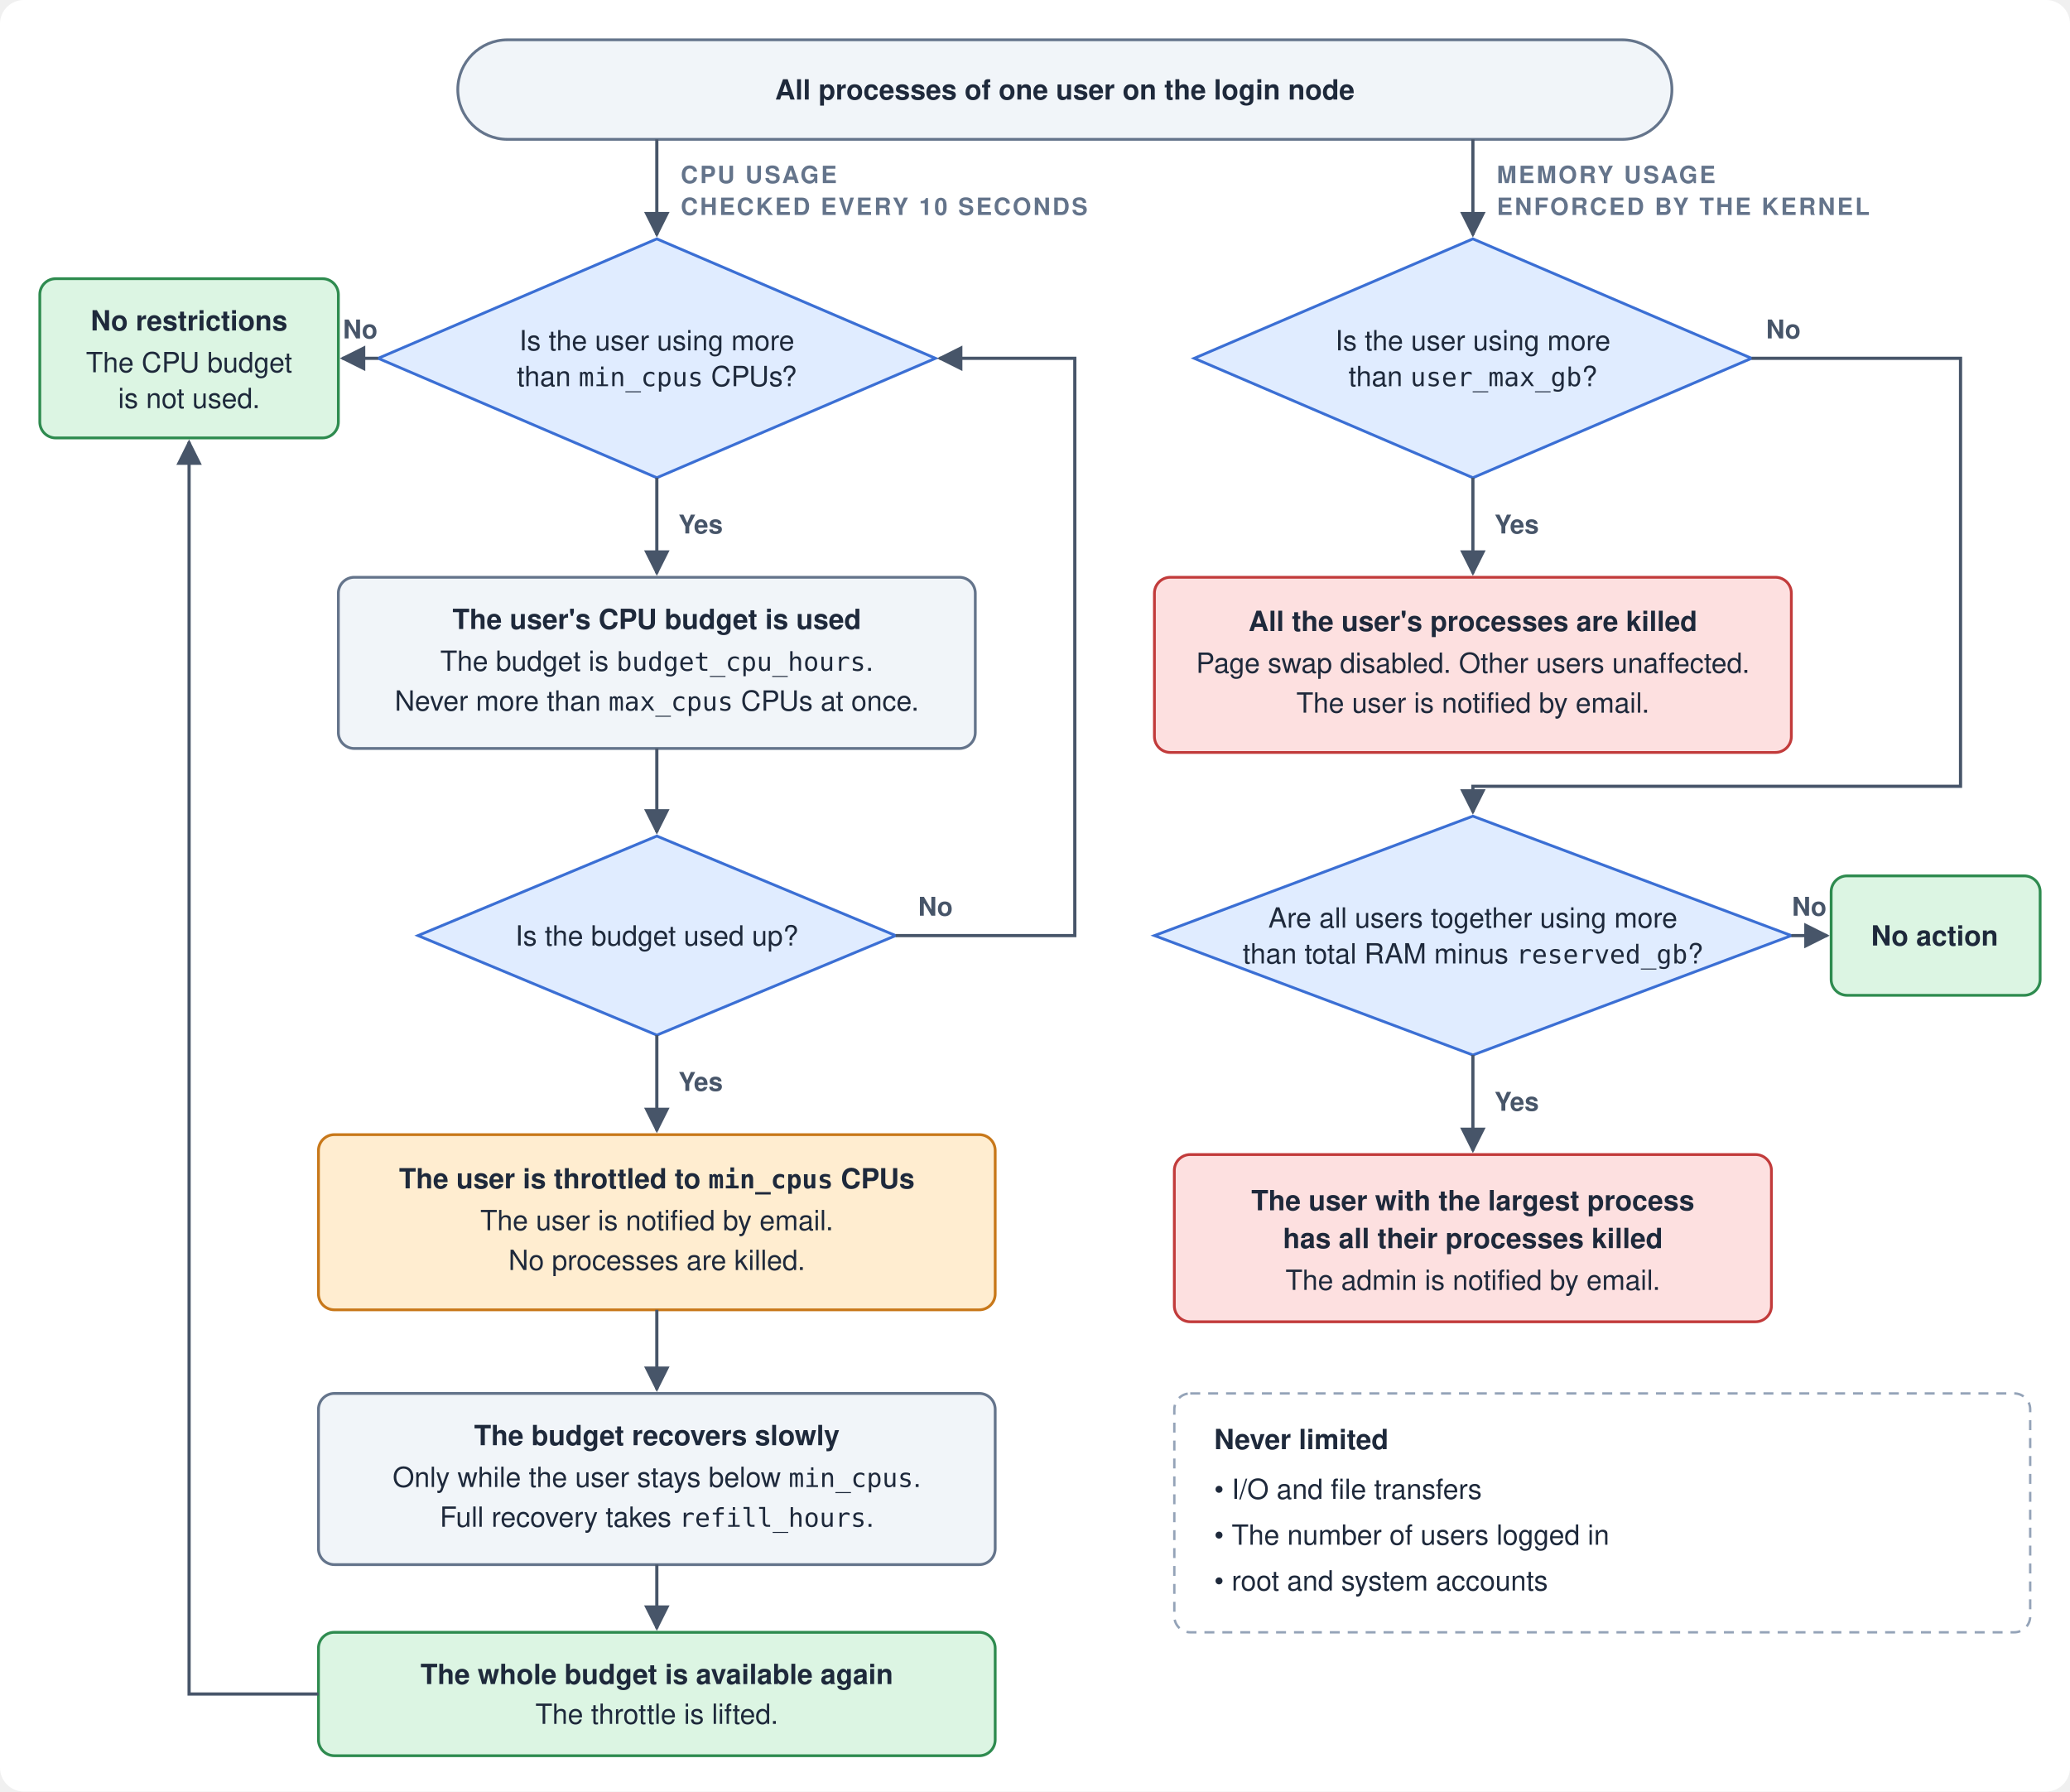
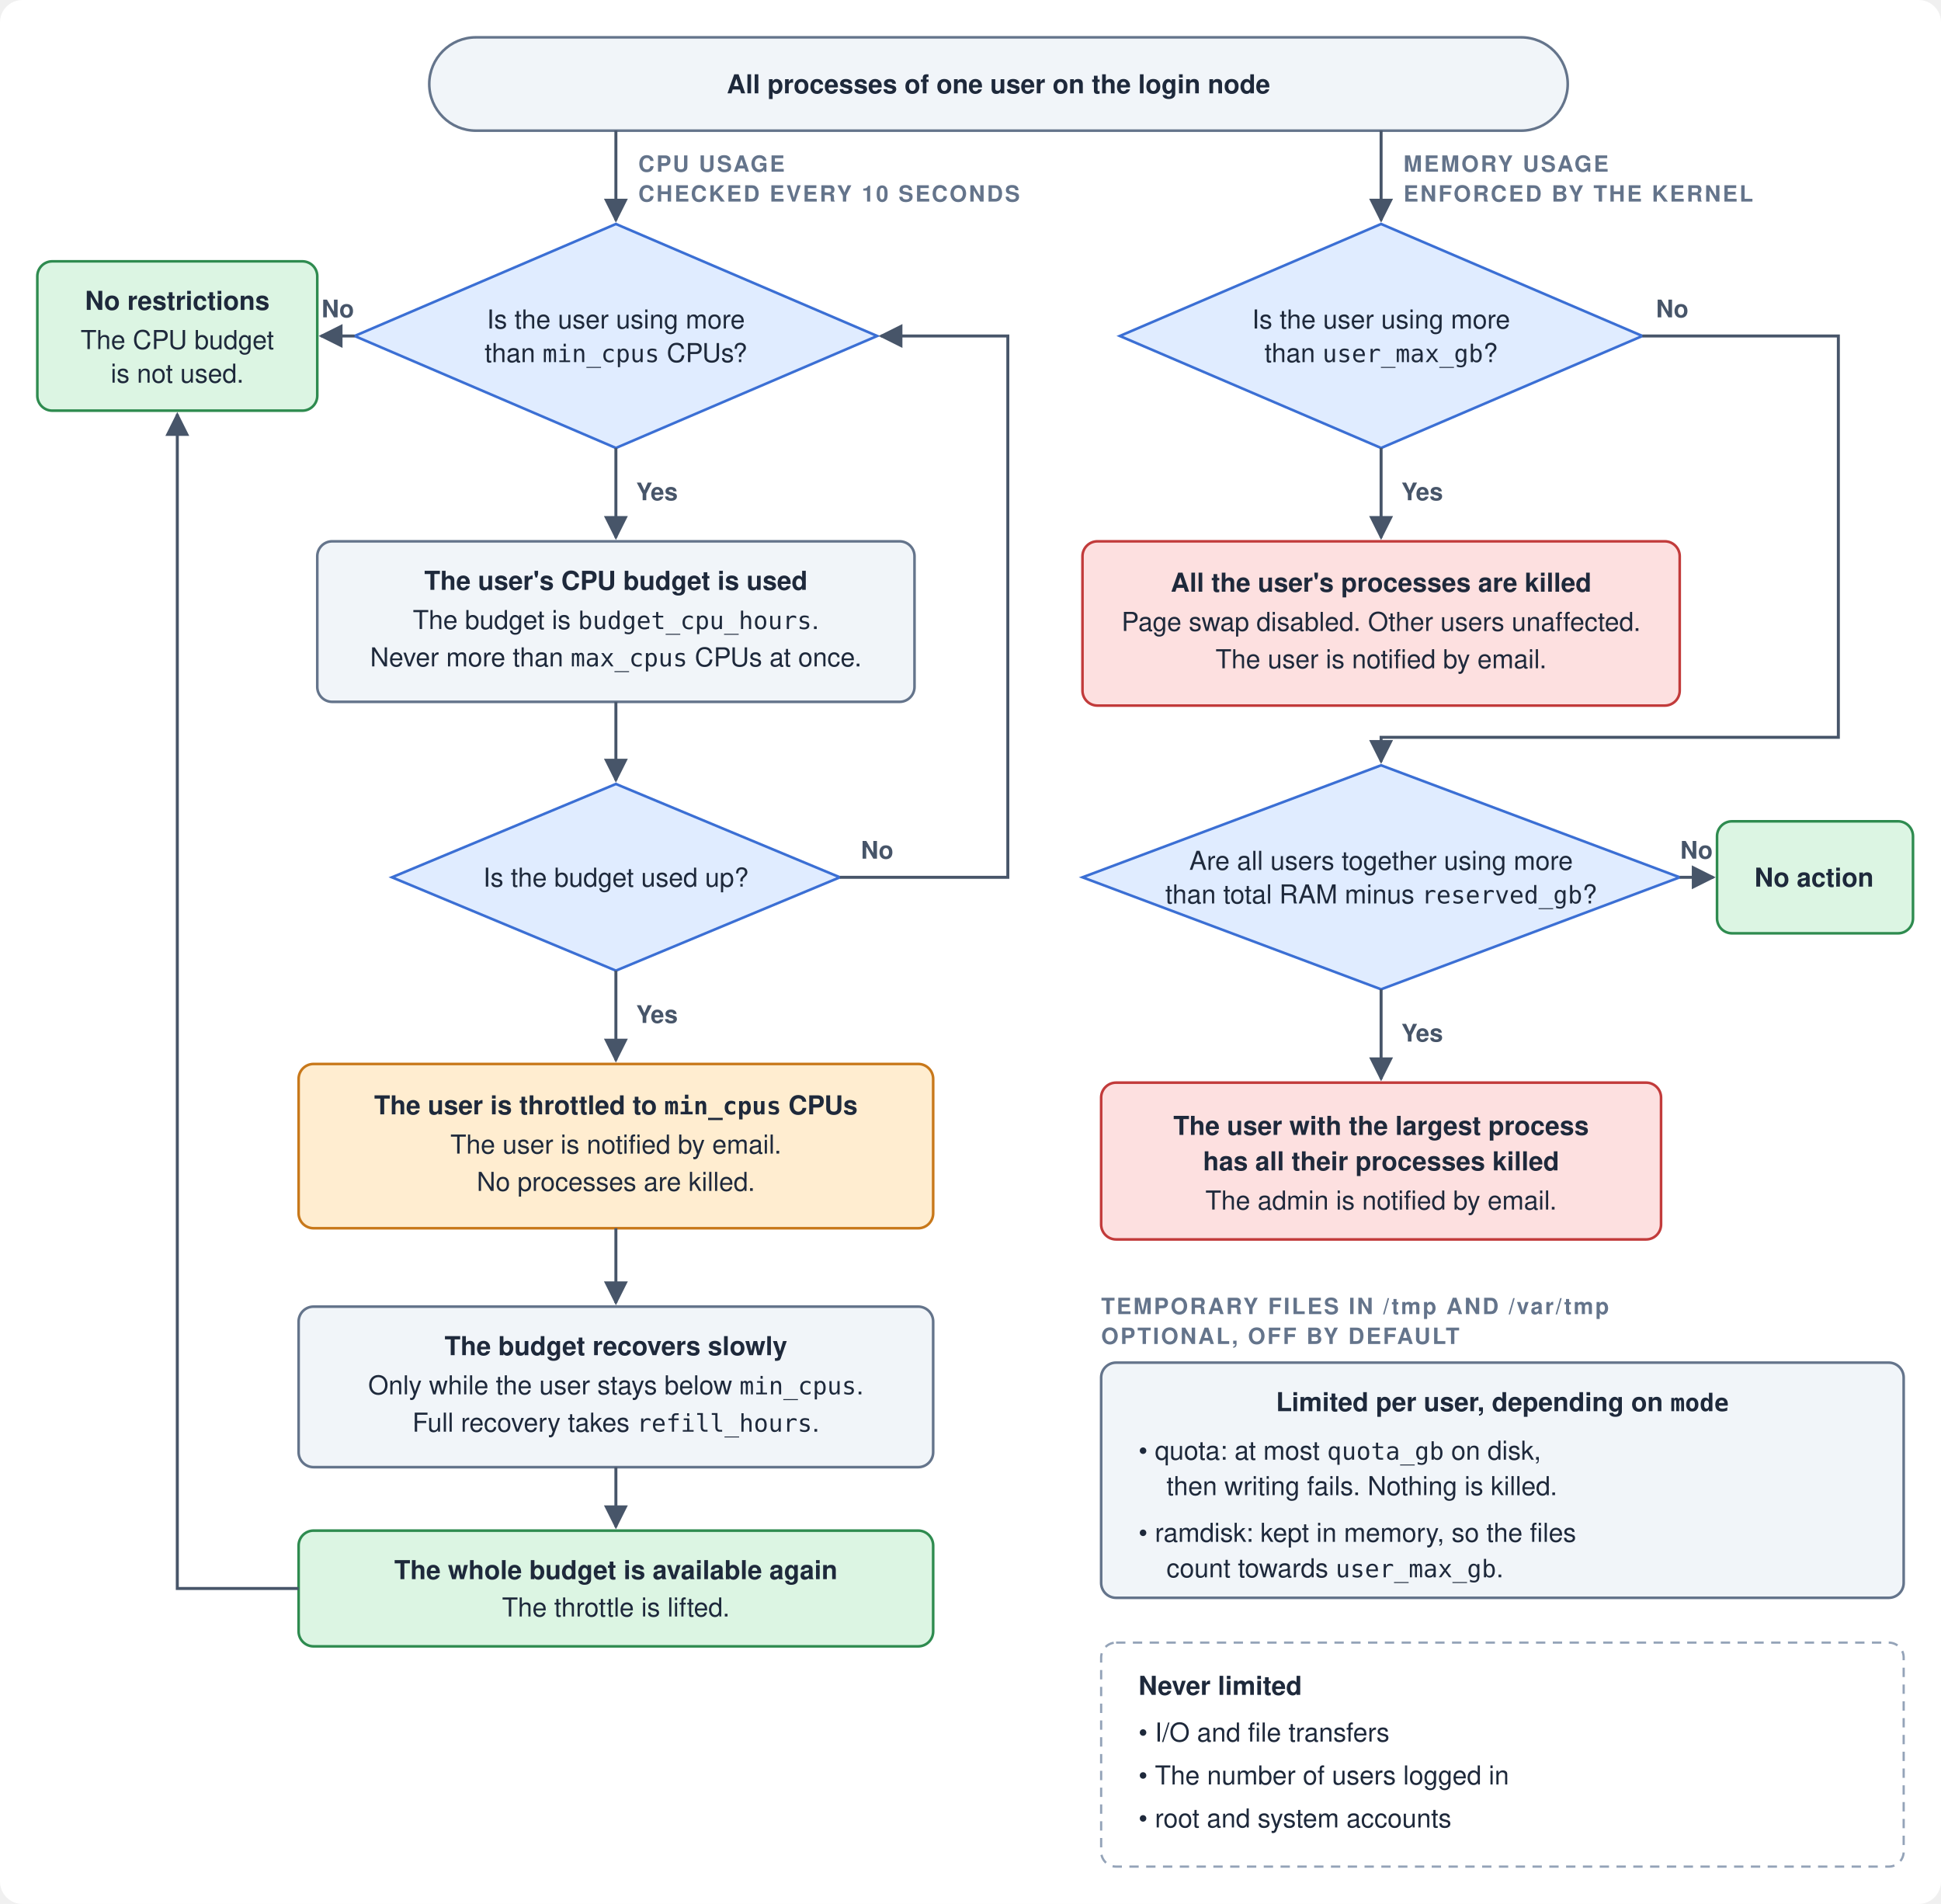
- <svg xmlns="http://www.w3.org/2000/svg" viewBox="0 0 1040 900" font-family="system-ui, -apple-system, 'Segoe UI', Helvetica, Arial, sans-serif" font-size="14" text-anchor="middle">
+ <svg xmlns="http://www.w3.org/2000/svg" viewBox="0 0 1040 1020" font-family="system-ui, -apple-system, 'Segoe UI', Helvetica, Arial, sans-serif" font-size="14" text-anchor="middle">
  <defs>
    <marker id="arrow" viewBox="0 0 10 10" refX="9" refY="5" markerWidth="8" markerHeight="8" orient="auto-start-reverse">
      <path d="M0 0L10 5L0 10z" fill="#475569" />
    </marker>
    <style>
      .bg{fill:#ffffff}
      .line{fill:none;stroke:#475569;stroke-width:1.6;marker-end:url(#arrow)}
      .box{fill:#f1f5f9;stroke:#64748b;stroke-width:1.4}
      .ask{fill:#e0ecff;stroke:#3b6fd4;stroke-width:1.4}
      .ok{fill:#dcf5e3;stroke:#2e8b4f;stroke-width:1.4}
      .warn{fill:#ffedd0;stroke:#c8781a;stroke-width:1.4}
      .bad{fill:#fde0e0;stroke:#c23b3b;stroke-width:1.4}
      .note{fill:#ffffff;stroke:#94a3b8;stroke-width:1.2;stroke-dasharray:5 4}
      text{fill:#1e293b}
      .b{font-weight:600}
      .lane{font-size:12px;font-weight:700;letter-spacing:1px;fill:#64748b;text-anchor:start}
      .yn{font-size:13px;font-weight:600;fill:#475569}
      .left{text-anchor:start}
      .m{font-family:ui-monospace,Menlo,Consolas,monospace;font-size:13px}
    </style>
  </defs>
-   <rect class="bg" width="1040" height="900" rx="12" />
+   <rect class="bg" width="1040" height="1020" rx="12" />
  <rect class="box" x="230" y="20" width="610" height="50" rx="25" />
  <text class="b" x="535" y="50">All processes of one user on the login node</text>
  <path class="line" d="M330 70V118" />
  <path class="line" d="M740 70V118" />
  <text class="lane" x="342" y="92">CPU USAGE</text>
  <text class="lane" x="342" y="108">CHECKED EVERY 10 SECONDS</text>
  <text class="lane" x="752" y="92">MEMORY USAGE</text>
  <text class="lane" x="752" y="108">ENFORCED BY THE KERNEL</text>
  <path class="ask" d="M330 120L470 180L330 240L190 180z" />
  <text x="330" y="176">Is the user using more</text>
  <text x="330" y="194">than <tspan class="m">min_cpus</tspan> CPUs?</text>
  <path class="line" d="M190 180H172" />
  <text class="yn" x="181" y="170">No</text>
  <rect class="ok" x="20" y="140" width="150" height="80" rx="8" />
  <text class="b" x="95" y="166">No restrictions</text>
  <text x="95" y="187">The CPU budget</text>
  <text x="95" y="205">is not used.</text>
  <path class="line" d="M330 240V288" />
  <text class="yn" x="352" y="268">Yes</text>
  <rect class="box" x="170" y="290" width="320" height="86" rx="8" />
  <text class="b" x="330" y="316">The user's CPU budget is used</text>
  <text x="330" y="337">The budget is <tspan class="m">budget_cpu_hours</tspan>.</text>
  <text x="330" y="357">Never more than <tspan class="m">max_cpus</tspan> CPUs at once.</text>
  <path class="line" d="M330 376V418" />
  <path class="ask" d="M330 420L450 470L330 520L210 470z" />
  <text x="330" y="475">Is the budget used up?</text>
  <path class="line" d="M450 470H540V180H472" />
  <text class="yn" x="470" y="460">No</text>
  <path class="line" d="M330 520V568" />
  <text class="yn" x="352" y="548">Yes</text>
  <rect class="warn" x="160" y="570" width="340" height="88" rx="8" />
  <text class="b" x="330" y="597">The user is throttled to <tspan class="m">min_cpus</tspan> CPUs</text>
  <text x="330" y="618">The user is notified by email.</text>
  <text x="330" y="638">No processes are killed.</text>
  <path class="line" d="M330 658V698" />
  <rect class="box" x="160" y="700" width="340" height="86" rx="8" />
  <text class="b" x="330" y="726">The budget recovers slowly</text>
  <text x="330" y="747">Only while the user stays below <tspan class="m">min_cpus</tspan>.</text>
  <text x="330" y="767">Full recovery takes <tspan class="m">refill_hours</tspan>.</text>
  <path class="line" d="M330 786V818" />
  <rect class="ok" x="160" y="820" width="340" height="62" rx="8" />
  <text class="b" x="330" y="846">The whole budget is available again</text>
  <text x="330" y="866">The throttle is lifted.</text>
  <path class="line" d="M160 851H95V222" />
  <path class="ask" d="M740 120L880 180L740 240L600 180z" />
  <text x="740" y="176">Is the user using more</text>
  <text x="740" y="194">than <tspan class="m">user_max_gb</tspan>?</text>
  <path class="line" d="M740 240V288" />
  <text class="yn" x="762" y="268">Yes</text>
  <rect class="bad" x="580" y="290" width="320" height="88" rx="8" />
  <text class="b" x="740" y="317">All the user's processes are killed</text>
  <text x="740" y="338">Page swap disabled. Other users unaffected.</text>
  <text x="740" y="358">The user is notified by email.</text>
  <path class="line" d="M880 180H985V395H740V408" />
  <text class="yn" x="896" y="170">No</text>
  <path class="ask" d="M740 410L900 470L740 530L580 470z" />
  <text x="740" y="466">Are all users together using more</text>
  <text x="740" y="484">than total RAM minus <tspan class="m">reserved_gb</tspan>?</text>
  <path class="line" d="M900 470H918" />
  <text class="yn" x="909" y="460">No</text>
  <rect class="ok" x="920" y="440" width="105" height="60" rx="8" />
  <text class="b" x="972" y="475">No action</text>
  <path class="line" d="M740 530V578" />
  <text class="yn" x="762" y="558">Yes</text>
  <rect class="bad" x="590" y="580" width="300" height="84" rx="8" />
  <text class="b" x="740" y="608">The user with the largest process</text>
  <text class="b" x="740" y="627">has all their processes killed</text>
  <text x="740" y="648">The admin is notified by email.</text>
-   <rect class="note" x="590" y="700" width="430" height="120" rx="8" />
-   <text class="b left" x="610" y="728">Never limited</text>
-   <text class="left" x="610" y="753">• I/O and file transfers</text>
-   <text class="left" x="610" y="776">• The number of users logged in</text>
-   <text class="left" x="610" y="799">• root and system accounts</text>
+   <text class="lane" x="590" y="704">TEMPORARY FILES IN /tmp AND /var/tmp</text>
+   <text class="lane" x="590" y="720">OPTIONAL, OFF BY DEFAULT</text>
+   <rect class="box" x="590" y="730" width="430" height="126" rx="8" />
+   <text class="b" x="805" y="756">Limited per user, depending on <tspan class="m">mode</tspan>
+   </text>
+   <text class="left" x="610" y="782">• quota: at most <tspan class="m">quota_gb</tspan> on disk,</text>
+   <text class="left" x="625" y="801">then writing fails. Nothing is killed.</text>
+   <text class="left" x="610" y="826">• ramdisk: kept in memory, so the files</text>
+   <text class="left" x="625" y="845">count towards <tspan class="m">user_max_gb</tspan>.</text>
+   <rect class="note" x="590" y="880" width="430" height="120" rx="8" />
+   <text class="b left" x="610" y="908">Never limited</text>
+   <text class="left" x="610" y="933">• I/O and file transfers</text>
+   <text class="left" x="610" y="956">• The number of users logged in</text>
+   <text class="left" x="610" y="979">• root and system accounts</text>
</svg>
